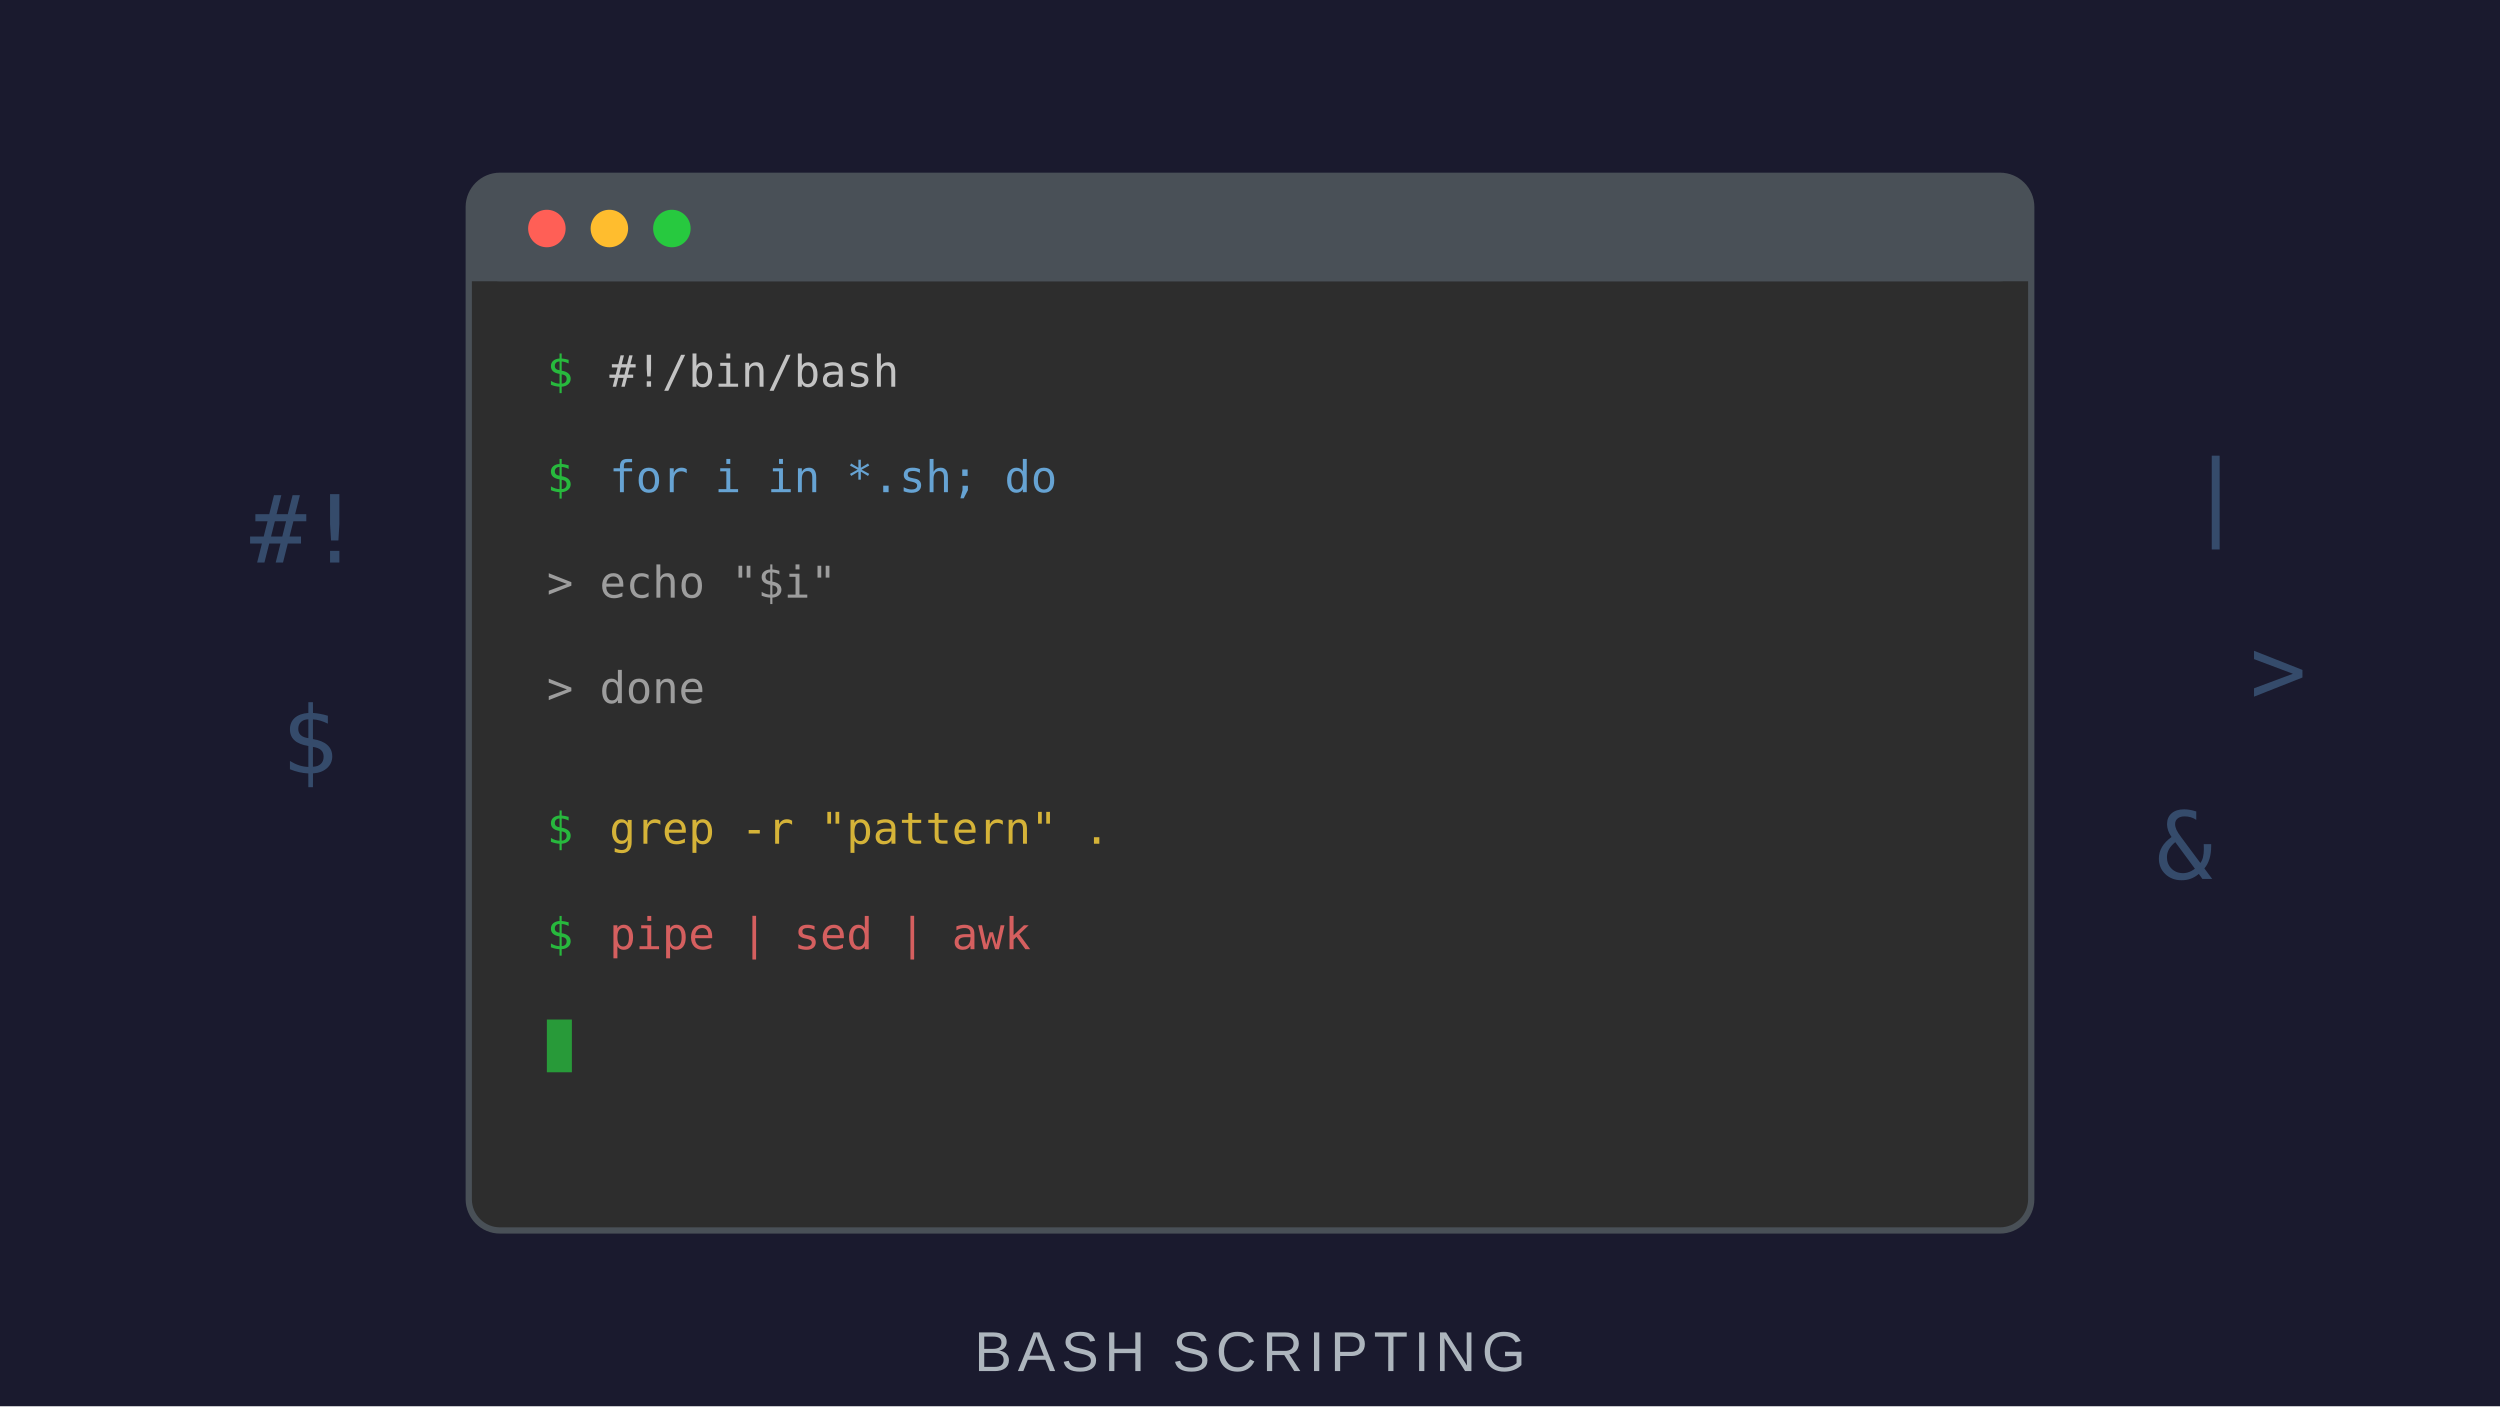
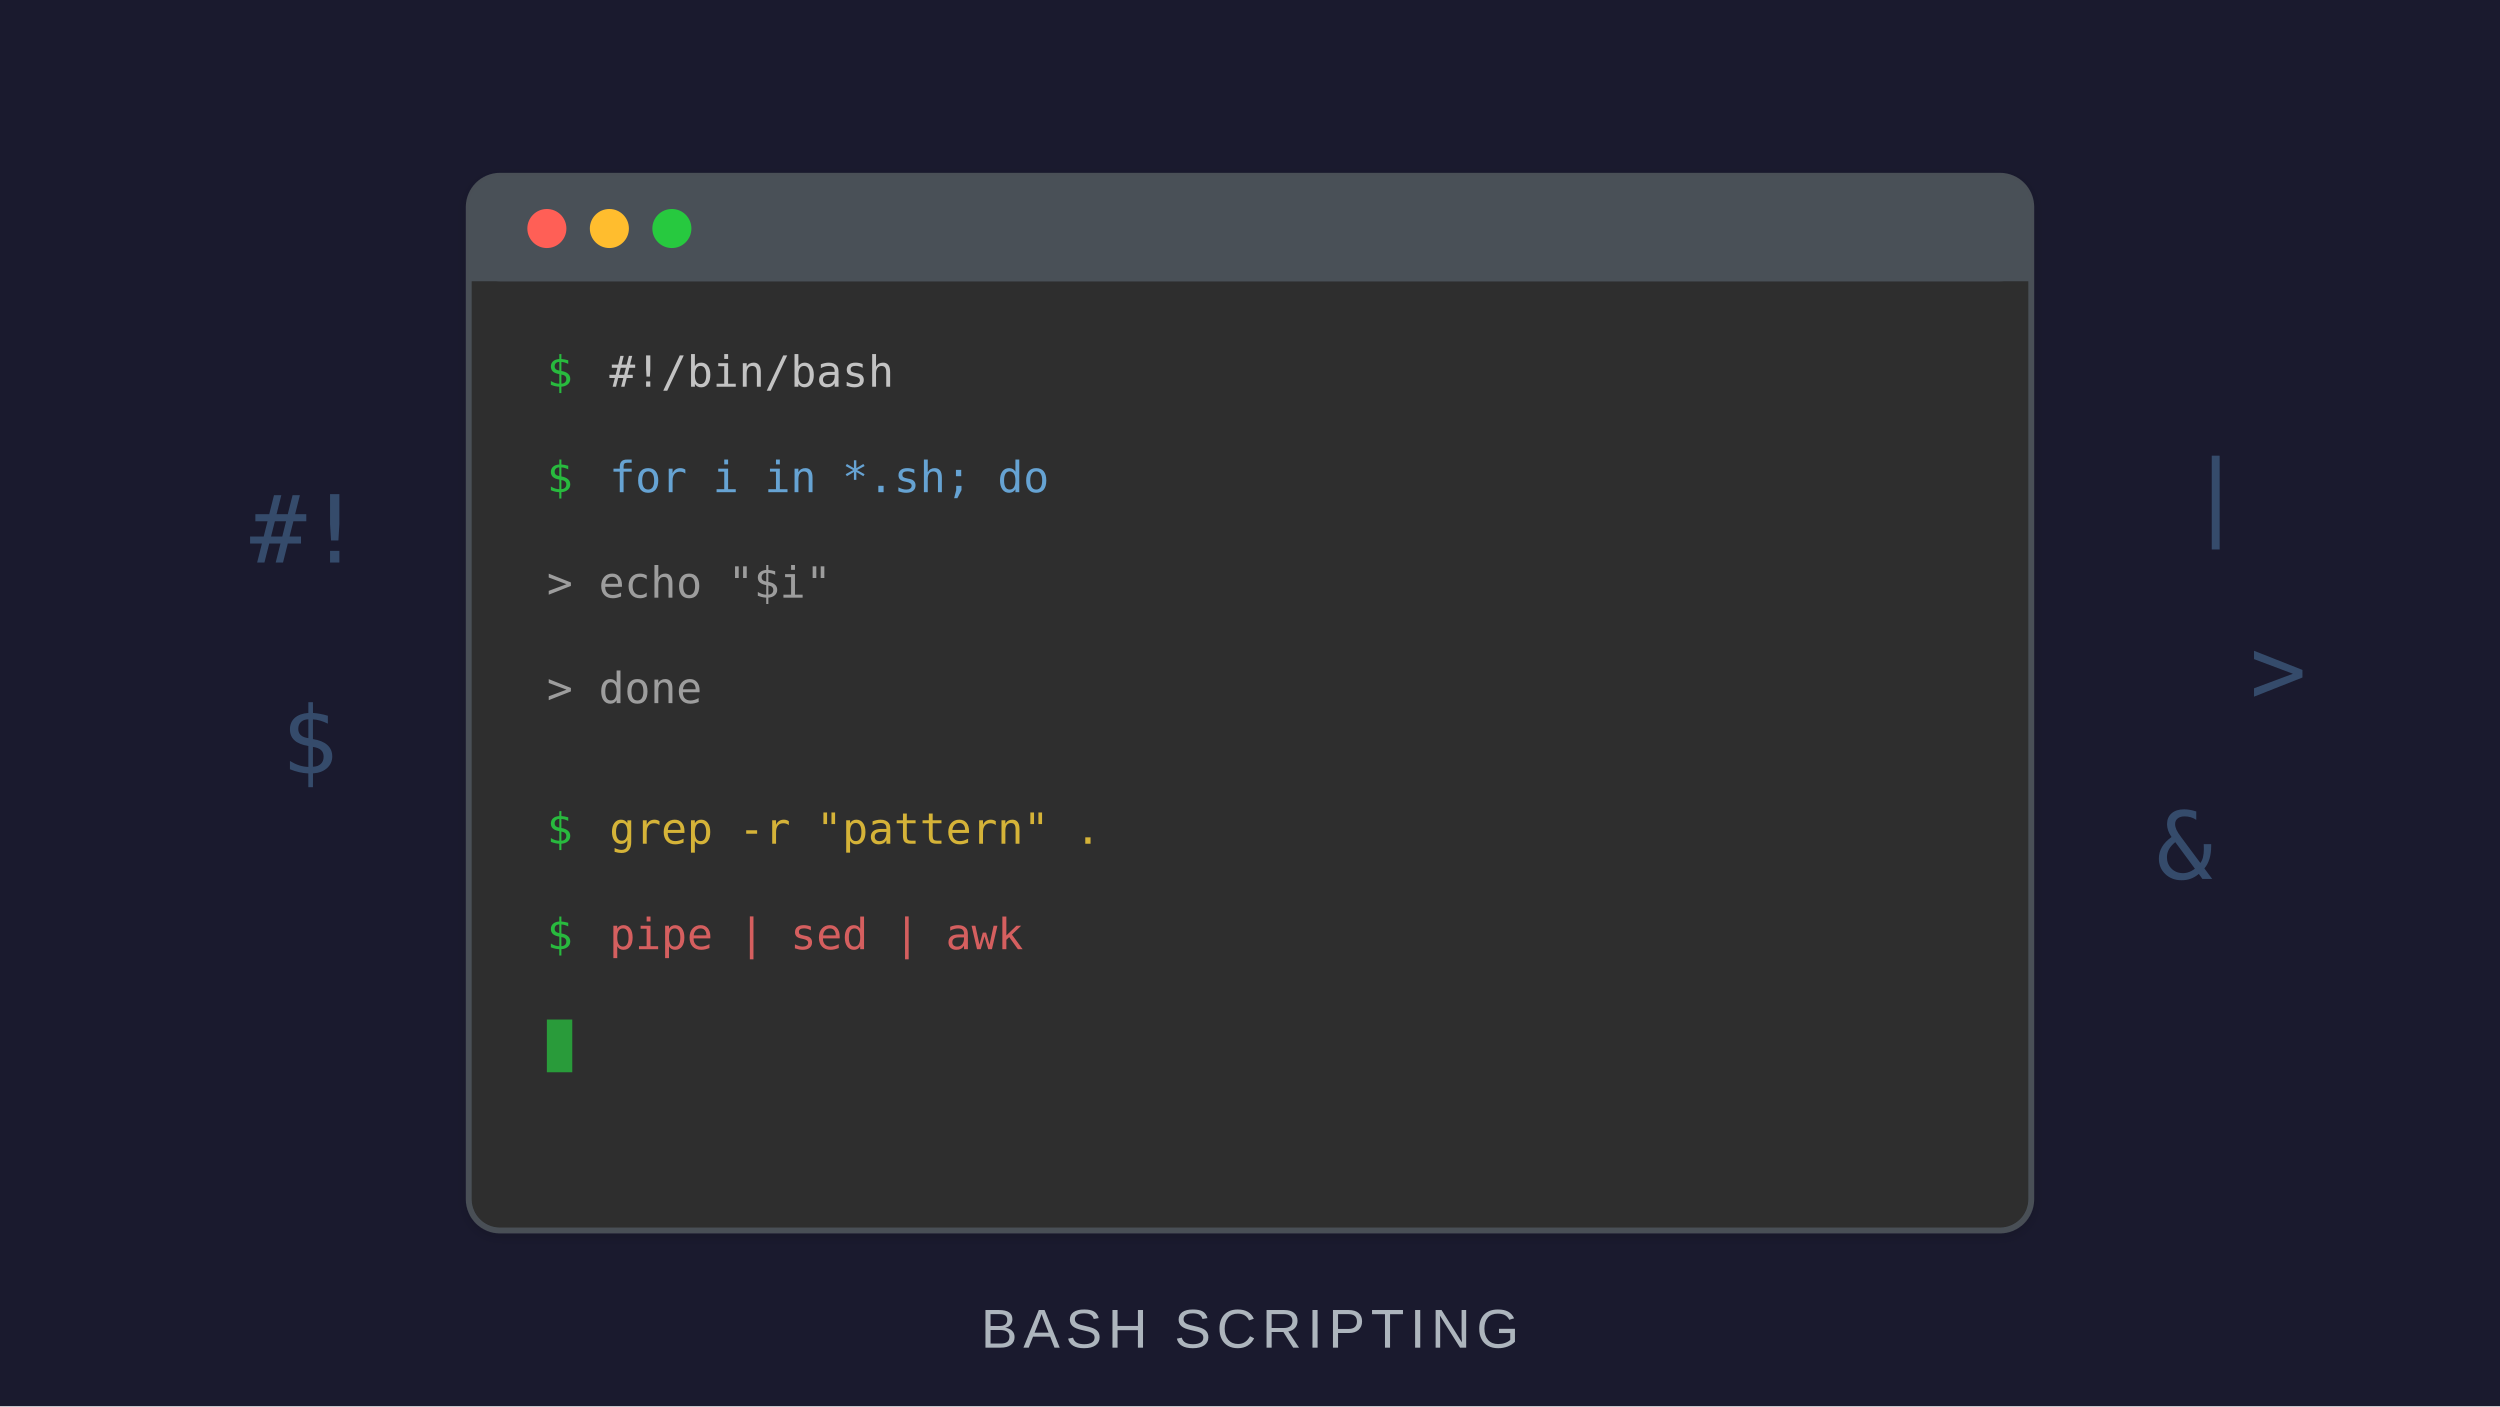
<svg xmlns="http://www.w3.org/2000/svg" viewBox="0 0 1280 720">
+   <defs>
+     <linearGradient id="grad-accent" x1="0" y1="0" x2="0" y2="1">
+       <stop offset="0%" stop-color="#1e88e5" />
+       <stop offset="100%" stop-color="#1565c0" />
+     </linearGradient>
+     <linearGradient id="grad-surface" x1="0" y1="0" x2="0" y2="1">
+       <stop offset="0%" stop-color="#ffffff" />
+       <stop offset="100%" stop-color="#f2f2f2" />
+     </linearGradient>
+     <filter id="shadow" x="-4%" y="-8%" width="108%" height="124%">
+       <feDropShadow dx="0" dy="2" stdDeviation="3" flood-color="#00000022" />
+     </filter>
+     <marker id="arrow" markerWidth="10" markerHeight="10" refX="9" refY="5" orient="auto">
+       <path d="M1,2 L9,5 L1,8 Z" fill="#555555" />
+     </marker>
+     <marker id="arrow-accent" markerWidth="10" markerHeight="10" refX="9" refY="5" orient="auto">
+       <path d="M1,2 L9,5 L1,8 Z" fill="#1565c0" />
+     </marker>
+   </defs>
  <rect width="1280" height="720" fill="#1a1a2e" />
-   <rect x="240" y="90" width="800" height="540" rx="16" fill="#2d2d2d" stroke="#495057" stroke-width="3.2" />
+   <rect x="240" y="90" width="800" height="540" rx="16" fill="#2d2d2d" stroke="#495057" stroke-width="3" filter="url(#shadow)" />
  <rect x="240" y="90" width="800" height="54" rx="16" fill="#495057" />
  <rect x="240" y="126" width="800" height="18" fill="#495057" />
-   <circle cx="280" cy="117" r="9.6" fill="#ff5f56" />
-   <circle cx="312" cy="117" r="9.6" fill="#ffbd2e" />
-   <circle cx="344" cy="117" r="9.6" fill="#27c93f" />
-   <text x="280" y="198" font-family="monospace" font-size="22.4" fill="#27c93f" opacity="0.9">$ </text>
-   <text x="312" y="198" font-family="monospace" font-size="22.4" fill="#e8e8e8" opacity="0.8">#!/bin/bash</text>
-   <text x="280" y="252" font-family="monospace" font-size="22.4" fill="#27c93f" opacity="0.9">$ </text>
-   <text x="312" y="252" font-family="monospace" font-size="22.4" fill="#74c0fc" opacity="0.8">for i in *.sh; do</text>
-   <text x="280" y="306" font-family="monospace" font-size="22.4" fill="#e8e8e8" opacity="0.6">&gt;   echo "$i"</text>
-   <text x="280" y="360" font-family="monospace" font-size="22.4" fill="#e8e8e8" opacity="0.6">&gt; done</text>
-   <text x="280" y="432" font-family="monospace" font-size="22.4" fill="#27c93f" opacity="0.9">$ </text>
-   <text x="312" y="432" font-family="monospace" font-size="22.4" fill="#ffd43b" opacity="0.8">grep -r "pattern" .</text>
-   <text x="280" y="486" font-family="monospace" font-size="22.4" fill="#27c93f" opacity="0.9">$ </text>
-   <text x="312" y="486" font-family="monospace" font-size="22.4" fill="#ff6b6b" opacity="0.8">pipe | sed | awk</text>
-   <rect x="280" y="522" width="12.8" height="27" fill="#27c93f" opacity="0.7" />
+   <circle cx="280" cy="117" r="10" fill="#ff5f56" />
+   <circle cx="312" cy="117" r="10" fill="#ffbd2e" />
+   <circle cx="344" cy="117" r="10" fill="#27c93f" />
+   <text x="280" y="198" font-family="monospace" font-size="22" fill="#27c93f" opacity="0.9">$ </text>
+   <text x="312" y="198" font-family="monospace" font-size="22" fill="#e8e8e8" opacity="0.8">#!/bin/bash</text>
+   <text x="280" y="252" font-family="monospace" font-size="22" fill="#27c93f" opacity="0.9">$ </text>
+   <text x="312" y="252" font-family="monospace" font-size="22" fill="#74c0fc" opacity="0.8">for i in *.sh; do</text>
+   <text x="280" y="306" font-family="monospace" font-size="22" fill="#e8e8e8" opacity="0.6">&gt;   echo "$i"</text>
+   <text x="280" y="360" font-family="monospace" font-size="22" fill="#e8e8e8" opacity="0.6">&gt; done</text>
+   <text x="280" y="432" font-family="monospace" font-size="22" fill="#27c93f" opacity="0.9">$ </text>
+   <text x="312" y="432" font-family="monospace" font-size="22" fill="#ffd43b" opacity="0.8">grep -r "pattern" .</text>
+   <text x="280" y="486" font-family="monospace" font-size="22" fill="#27c93f" opacity="0.9">$ </text>
+   <text x="312" y="486" font-family="monospace" font-size="22" fill="#ff6b6b" opacity="0.8">pipe | sed | awk</text>
+   <rect x="280" y="522" width="13" height="27" fill="#27c93f" opacity="0.7" />
  <text x="1120" y="270" font-family="monospace" font-size="48" fill="#74c0fc" opacity="0.3">|</text>
  <text x="1152" y="360" font-family="monospace" font-size="48" fill="#74c0fc" opacity="0.3">&gt;</text>
  <text x="1104" y="450" font-family="monospace" font-size="48" fill="#74c0fc" opacity="0.3">&amp;</text>
  <text x="128" y="288" font-family="monospace" font-size="48" fill="#74c0fc" opacity="0.3">#!</text>
  <text x="144" y="396" font-family="monospace" font-size="48" fill="#74c0fc" opacity="0.3">$</text>
-   <text x="640" y="702" text-anchor="middle" font-family="Arial, sans-serif" font-size="28.8" fill="#adb5bd" letter-spacing="3">BASH SCRIPTING</text>
+   <text x="640" y="690" text-anchor="middle" font-family="Arial, sans-serif" font-size="28" fill="#adb5bd" letter-spacing="3">BASH SCRIPTING</text>
</svg>
